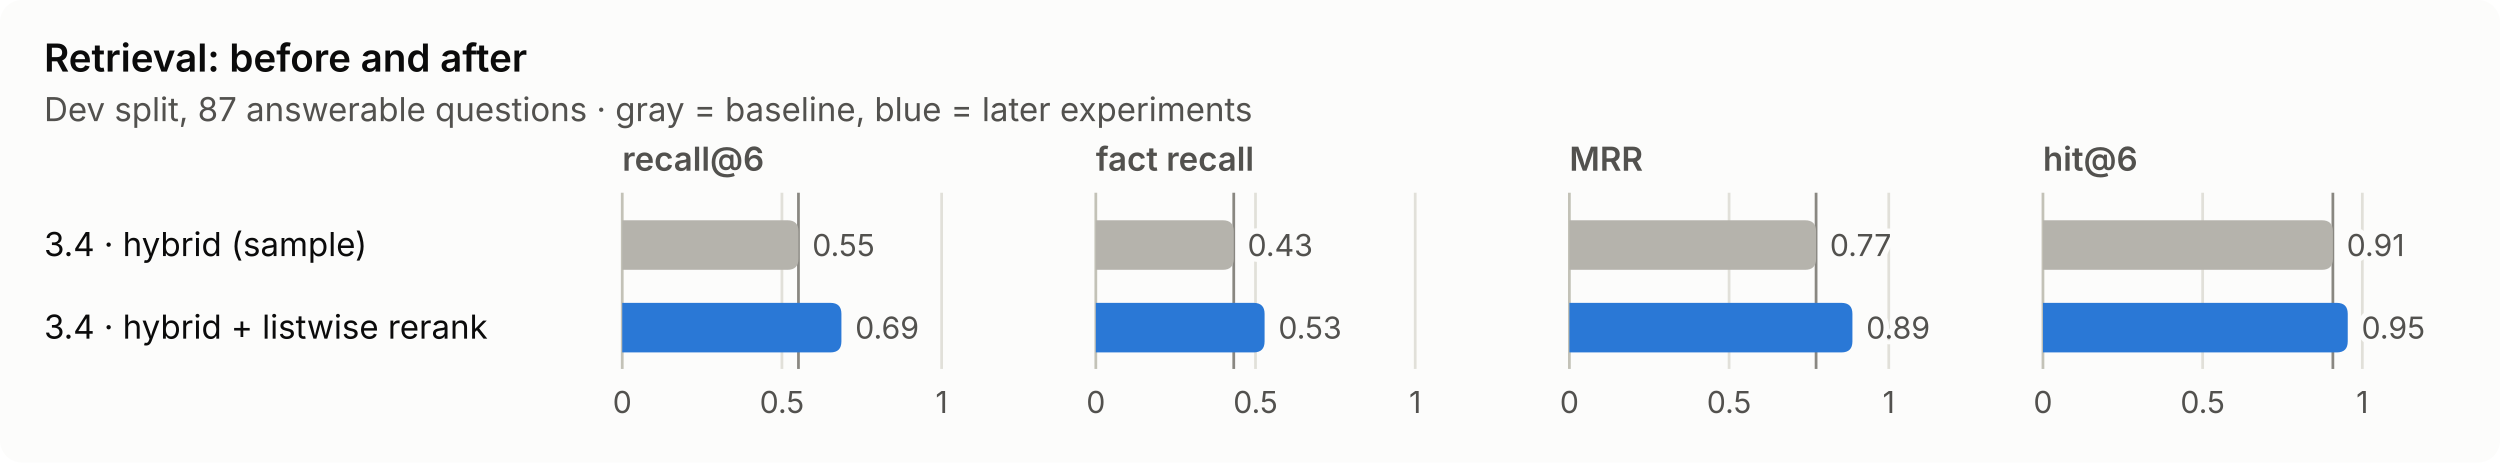
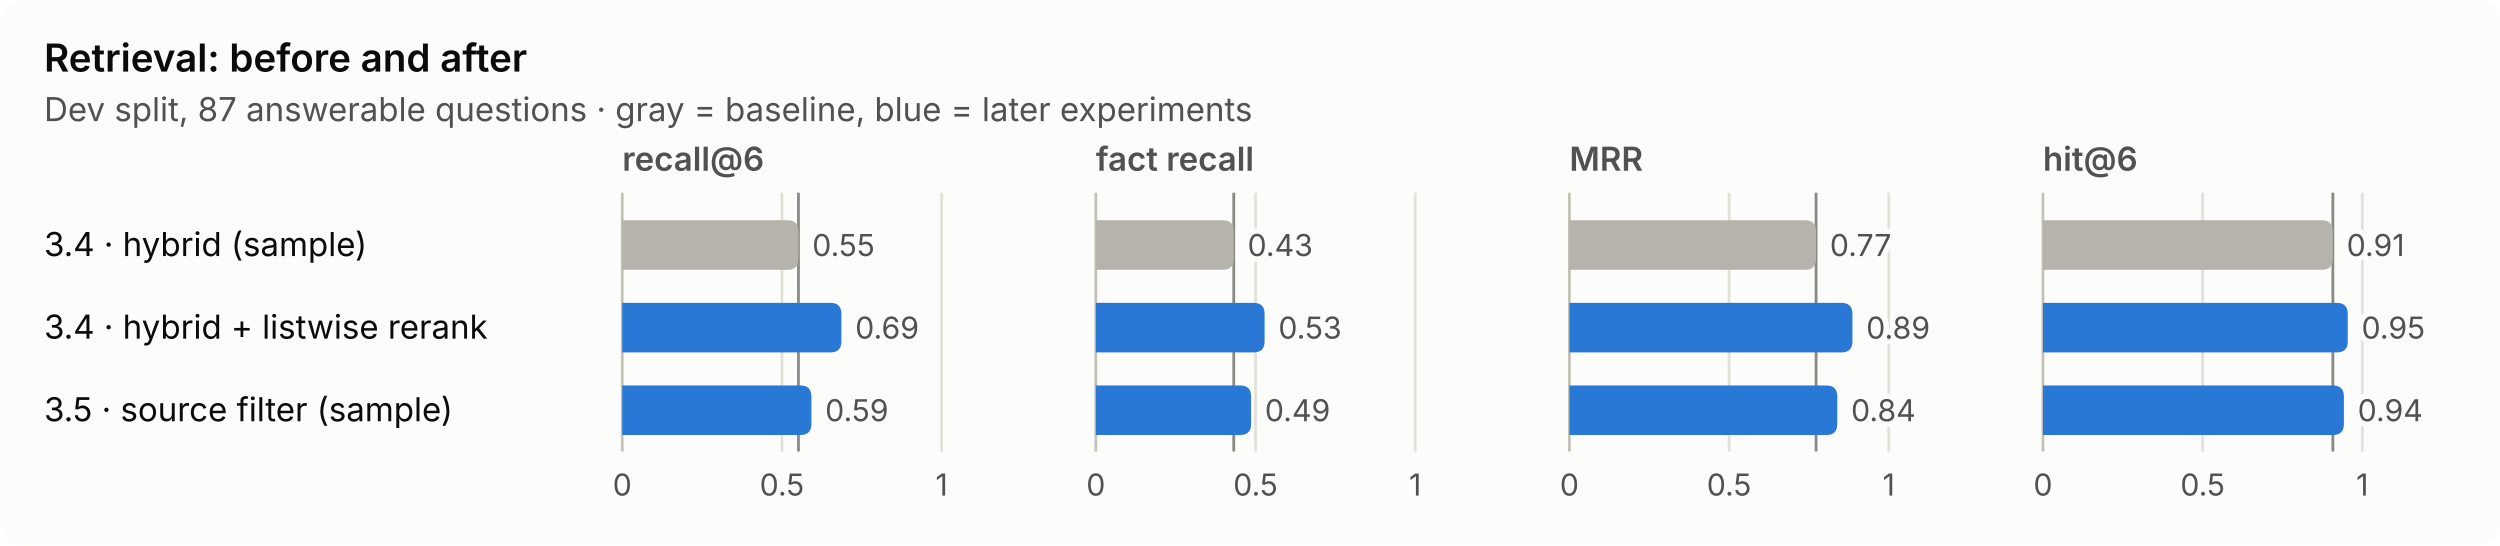
- <svg xmlns="http://www.w3.org/2000/svg" viewBox="0 0 908 168" width="908" height="168" font-family="system-ui, -apple-system, &quot;Segoe UI&quot;, sans-serif" role="img" aria-label="Retrieval: before and after">
+ <svg xmlns="http://www.w3.org/2000/svg" viewBox="0 0 908 198" width="908" height="198" font-family="system-ui, -apple-system, &quot;Segoe UI&quot;, sans-serif" role="img" aria-label="Retrieval: before and after">
  <style>
  .surface { fill: #fcfcfb; }
  .title { fill: #0b0b0b; font-weight: 600; font-size: 14px; }
  .subtitle, .panel-title { fill: #52514e; font-size: 12px; }
  .panel-title { font-weight: 600; }
  .label { fill: #0b0b0b; font-size: 12px; }
  .value, .tick { fill: #52514e; font-size: 11px; font-variant-numeric: tabular-nums; }
  .value { paint-order: stroke; stroke: #fcfcfb; stroke-width: 4px; stroke-linejoin: round; }
  .grid { stroke: #e1e0d9; stroke-width: 1; }
  .axis { stroke: #c3c2b7; stroke-width: 1; }
  .ref { stroke: #898781; stroke-width: 1; }
  .bar-baseline { fill: #b5b3ac; }
  .bar-run { fill: #2a78d6; }
  @media (prefers-color-scheme: dark) {
    .surface { fill: #1a1a19; }
    .title, .label { fill: #f0efec; }
    .subtitle, .panel-title, .value, .tick { fill: #c3c2b7; }
    .value { stroke: #1a1a19; }
    .grid { stroke: #2c2c2a; }
    .axis { stroke: #383835; }
    .bar-baseline { fill: #74726c; }
    .bar-run { fill: #3987e5; }
  }
</style>
-   <rect class="surface" width="908" height="168" rx="8" />
+   <rect class="surface" width="908" height="198" rx="8" />
  <text class="title" x="16" y="26">Retrieval: before and after</text>
  <text class="subtitle" x="16" y="44">Dev split, 87 answerable questions · gray = baseline, blue = later experiments</text>
  <text class="label" x="16" y="93.0">3.4 · hybrid (sample)</text>
  <text class="label" x="16" y="123.0">3.4 · hybrid + listwise rerank</text>
+   <text class="label" x="16" y="153.0">3.5 · source filter (sample)</text>
  <text class="panel-title" x="226" y="62">recall@6</text>
-   <line class="axis" x1="226.0" y1="70" x2="226.0" y2="134" />
-   <text class="tick" x="226.0" y="150" text-anchor="middle">0</text>
-   <line class="grid" x1="284.0" y1="70" x2="284.0" y2="134" />
-   <text class="tick" x="284.0" y="150" text-anchor="middle">0.5</text>
-   <line class="grid" x1="342.0" y1="70" x2="342.0" y2="134" />
-   <text class="tick" x="342.0" y="150" text-anchor="middle">1</text>
-   <line class="ref" x1="290.0" y1="70" x2="290.0" y2="134" />
+   <line class="axis" x1="226.0" y1="70" x2="226.0" y2="164" />
+   <text class="tick" x="226.0" y="180" text-anchor="middle">0</text>
+   <line class="grid" x1="284.0" y1="70" x2="284.0" y2="164" />
+   <text class="tick" x="284.0" y="180" text-anchor="middle">0.5</text>
+   <line class="grid" x1="342.0" y1="70" x2="342.0" y2="164" />
+   <text class="tick" x="342.0" y="180" text-anchor="middle">1</text>
+   <line class="ref" x1="290.0" y1="70" x2="290.0" y2="164" />
  <path class="bar-baseline" d="M226.0,80.0 H286.0 Q290.0,80.0 290.0,84.0 V94.0 Q290.0,98.0 286.0,98.0 H226.0 Z" />
  <text class="value" x="295.0" y="93.0">0.55</text>
  <path class="bar-run" d="M226.0,110.0 H301.6 Q305.6,110.0 305.6,114.0 V124.0 Q305.6,128.0 301.6,128.0 H226.0 Z" />
  <text class="value" x="310.6" y="123.0">0.69</text>
+   <path class="bar-run" d="M226.0,140.0 H290.7 Q294.7,140.0 294.7,144.0 V154.0 Q294.7,158.0 290.7,158.0 H226.0 Z" />
+   <text class="value" x="299.7" y="153.0">0.59</text>
  <text class="panel-title" x="398" y="62">fact recall</text>
-   <line class="axis" x1="398.0" y1="70" x2="398.0" y2="134" />
-   <text class="tick" x="398.0" y="150" text-anchor="middle">0</text>
-   <line class="grid" x1="456.0" y1="70" x2="456.0" y2="134" />
-   <text class="tick" x="456.0" y="150" text-anchor="middle">0.5</text>
-   <line class="grid" x1="514.0" y1="70" x2="514.0" y2="134" />
-   <text class="tick" x="514.0" y="150" text-anchor="middle">1</text>
-   <line class="ref" x1="448.1" y1="70" x2="448.1" y2="134" />
+   <line class="axis" x1="398.0" y1="70" x2="398.0" y2="164" />
+   <text class="tick" x="398.0" y="180" text-anchor="middle">0</text>
+   <line class="grid" x1="456.0" y1="70" x2="456.0" y2="164" />
+   <text class="tick" x="456.0" y="180" text-anchor="middle">0.5</text>
+   <line class="grid" x1="514.0" y1="70" x2="514.0" y2="164" />
+   <text class="tick" x="514.0" y="180" text-anchor="middle">1</text>
+   <line class="ref" x1="448.1" y1="70" x2="448.1" y2="164" />
  <path class="bar-baseline" d="M398.0,80.0 H444.1 Q448.1,80.0 448.1,84.0 V94.0 Q448.1,98.0 444.1,98.0 H398.0 Z" />
  <text class="value" x="453.1" y="93.0">0.43</text>
  <path class="bar-run" d="M398.0,110.0 H455.3 Q459.3,110.0 459.3,114.0 V124.0 Q459.3,128.0 455.3,128.0 H398.0 Z" />
  <text class="value" x="464.3" y="123.0">0.53</text>
+   <path class="bar-run" d="M398.0,140.0 H450.4 Q454.4,140.0 454.4,144.0 V154.0 Q454.4,158.0 450.4,158.0 H398.0 Z" />
+   <text class="value" x="459.4" y="153.0">0.49</text>
  <text class="panel-title" x="570" y="62">MRR</text>
-   <line class="axis" x1="570.0" y1="70" x2="570.0" y2="134" />
-   <text class="tick" x="570.0" y="150" text-anchor="middle">0</text>
-   <line class="grid" x1="628.0" y1="70" x2="628.0" y2="134" />
-   <text class="tick" x="628.0" y="150" text-anchor="middle">0.5</text>
-   <line class="grid" x1="686.0" y1="70" x2="686.0" y2="134" />
-   <text class="tick" x="686.0" y="150" text-anchor="middle">1</text>
-   <line class="ref" x1="659.6" y1="70" x2="659.6" y2="134" />
+   <line class="axis" x1="570.0" y1="70" x2="570.0" y2="164" />
+   <text class="tick" x="570.0" y="180" text-anchor="middle">0</text>
+   <line class="grid" x1="628.0" y1="70" x2="628.0" y2="164" />
+   <text class="tick" x="628.0" y="180" text-anchor="middle">0.5</text>
+   <line class="grid" x1="686.0" y1="70" x2="686.0" y2="164" />
+   <text class="tick" x="686.0" y="180" text-anchor="middle">1</text>
+   <line class="ref" x1="659.6" y1="70" x2="659.6" y2="164" />
  <path class="bar-baseline" d="M570.0,80.0 H655.6 Q659.6,80.0 659.6,84.0 V94.0 Q659.6,98.0 655.6,98.0 H570.0 Z" />
  <text class="value" x="664.6" y="93.0">0.77</text>
  <path class="bar-run" d="M570.0,110.0 H668.8 Q672.8,110.0 672.8,114.0 V124.0 Q672.8,128.0 668.8,128.0 H570.0 Z" />
  <text class="value" x="677.8" y="123.0">0.89</text>
+   <path class="bar-run" d="M570.0,140.0 H663.3 Q667.3,140.0 667.3,144.0 V154.0 Q667.3,158.0 663.3,158.0 H570.0 Z" />
+   <text class="value" x="672.3" y="153.0">0.84</text>
  <text class="panel-title" x="742" y="62">hit@6</text>
-   <line class="axis" x1="742.0" y1="70" x2="742.0" y2="134" />
-   <text class="tick" x="742.0" y="150" text-anchor="middle">0</text>
-   <line class="grid" x1="800.0" y1="70" x2="800.0" y2="134" />
-   <text class="tick" x="800.0" y="150" text-anchor="middle">0.5</text>
-   <line class="grid" x1="858.0" y1="70" x2="858.0" y2="134" />
-   <text class="tick" x="858.0" y="150" text-anchor="middle">1</text>
-   <line class="ref" x1="847.3" y1="70" x2="847.3" y2="134" />
+   <line class="axis" x1="742.0" y1="70" x2="742.0" y2="164" />
+   <text class="tick" x="742.0" y="180" text-anchor="middle">0</text>
+   <line class="grid" x1="800.0" y1="70" x2="800.0" y2="164" />
+   <text class="tick" x="800.0" y="180" text-anchor="middle">0.5</text>
+   <line class="grid" x1="858.0" y1="70" x2="858.0" y2="164" />
+   <text class="tick" x="858.0" y="180" text-anchor="middle">1</text>
+   <line class="ref" x1="847.3" y1="70" x2="847.3" y2="164" />
  <path class="bar-baseline" d="M742.0,80.0 H843.3 Q847.3,80.0 847.3,84.0 V94.0 Q847.3,98.0 843.3,98.0 H742.0 Z" />
  <text class="value" x="852.3" y="93.0">0.91</text>
  <path class="bar-run" d="M742.0,110.0 H848.7 Q852.7,110.0 852.7,114.0 V124.0 Q852.7,128.0 848.7,128.0 H742.0 Z" />
  <text class="value" x="857.7" y="123.0">0.95</text>
+   <path class="bar-run" d="M742.0,140.0 H847.3 Q851.3,140.0 851.3,144.0 V154.0 Q851.3,158.0 847.3,158.0 H742.0 Z" />
+   <text class="value" x="856.3" y="153.0">0.94</text>
</svg>
